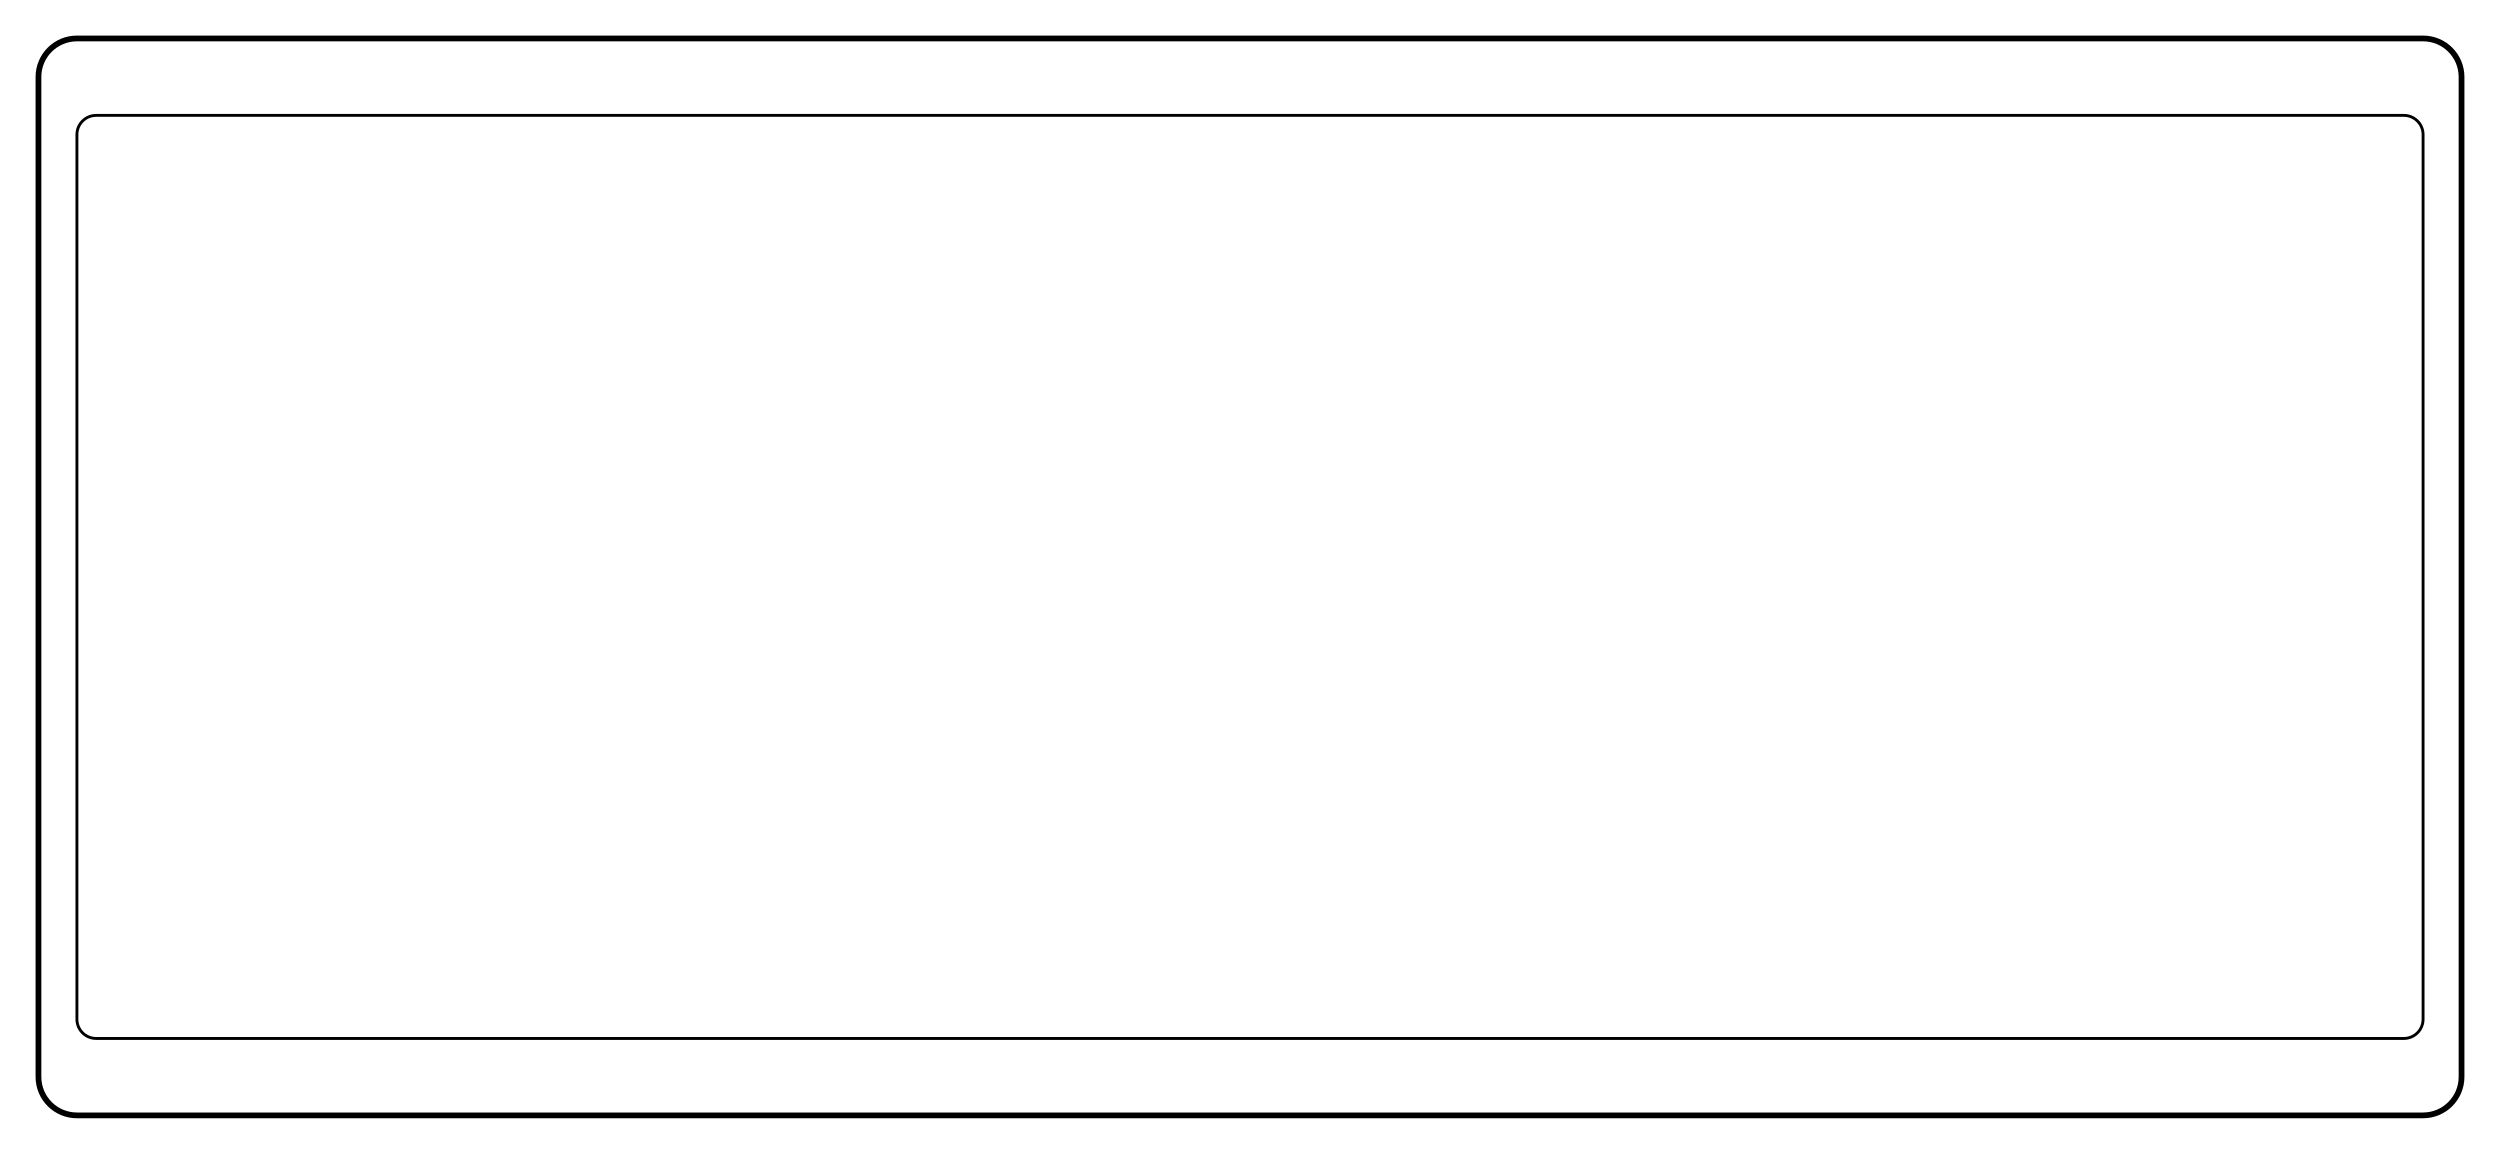
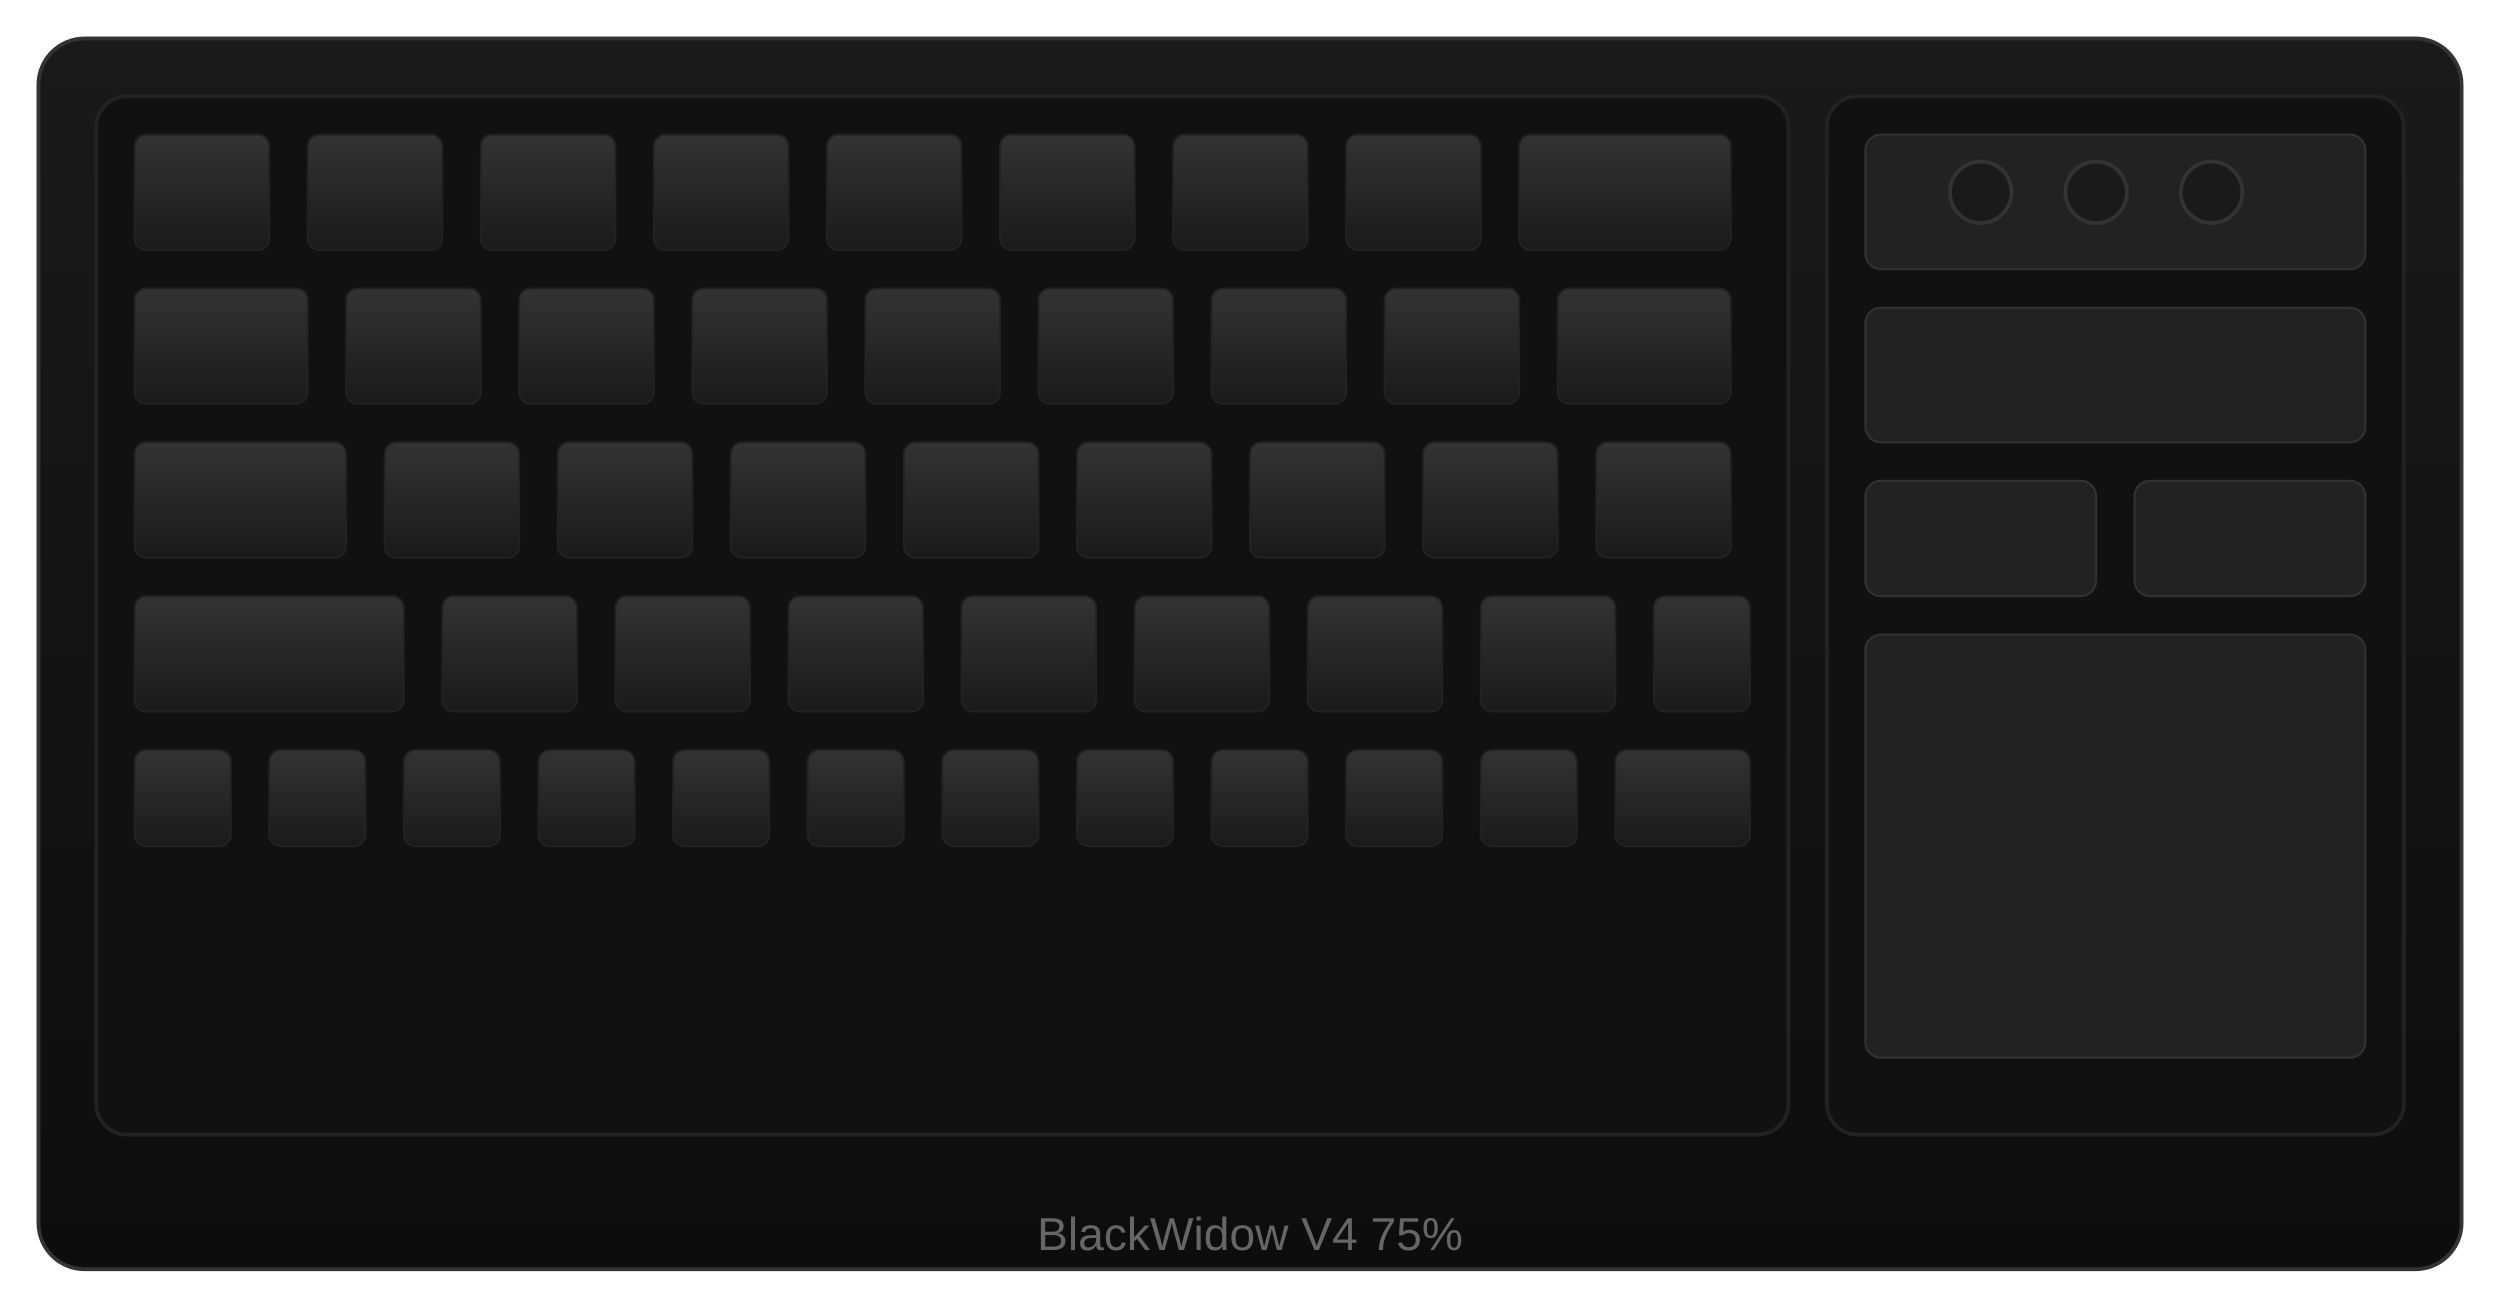
- <svg xmlns="http://www.w3.org/2000/svg" viewBox="0 0 650 300" fill="none" stroke="currentColor">
-   <rect x="10" y="10" width="630" height="280" rx="10" stroke-width="1.5" />
-   <rect x="20" y="30" width="610" height="240" rx="5" stroke-width="0.75" />
+ <svg xmlns="http://www.w3.org/2000/svg" viewBox="0 0 650 340">
+   <defs>
+     <linearGradient id="bw75-body" x1="0%" y1="0%" x2="0%" y2="100%">
+       <stop offset="0%" style="stop-color:#1a1a1a" />
+       <stop offset="100%" style="stop-color:#0d0d0d" />
+     </linearGradient>
+     <linearGradient id="key-cap" x1="0%" y1="0%" x2="0%" y2="100%">
+       <stop offset="0%" style="stop-color:#333" />
+       <stop offset="100%" style="stop-color:#1a1a1a" />
+     </linearGradient>
+   </defs>
+   <rect x="10" y="10" width="630" height="320" rx="12" fill="url(#bw75-body)" stroke="#333" stroke-width="1" />
+   <rect x="25" y="25" width="440" height="270" rx="8" fill="#111" stroke="#222" stroke-width="1" />
+   <g fill="url(#key-cap)" stroke="#222" stroke-width="0.5">
+     <rect x="35" y="35" width="35" height="30" rx="3" />
+     <rect x="80" y="35" width="35" height="30" rx="3" />
+     <rect x="125" y="35" width="35" height="30" rx="3" />
+     <rect x="170" y="35" width="35" height="30" rx="3" />
+     <rect x="215" y="35" width="35" height="30" rx="3" />
+     <rect x="260" y="35" width="35" height="30" rx="3" />
+     <rect x="305" y="35" width="35" height="30" rx="3" />
+     <rect x="350" y="35" width="35" height="30" rx="3" />
+     <rect x="395" y="35" width="55" height="30" rx="3" />
+     <rect x="35" y="75" width="45" height="30" rx="3" />
+     <rect x="90" y="75" width="35" height="30" rx="3" />
+     <rect x="135" y="75" width="35" height="30" rx="3" />
+     <rect x="180" y="75" width="35" height="30" rx="3" />
+     <rect x="225" y="75" width="35" height="30" rx="3" />
+     <rect x="270" y="75" width="35" height="30" rx="3" />
+     <rect x="315" y="75" width="35" height="30" rx="3" />
+     <rect x="360" y="75" width="35" height="30" rx="3" />
+     <rect x="405" y="75" width="45" height="30" rx="3" />
+     <rect x="35" y="115" width="55" height="30" rx="3" />
+     <rect x="100" y="115" width="35" height="30" rx="3" />
+     <rect x="145" y="115" width="35" height="30" rx="3" />
+     <rect x="190" y="115" width="35" height="30" rx="3" />
+     <rect x="235" y="115" width="35" height="30" rx="3" />
+     <rect x="280" y="115" width="35" height="30" rx="3" />
+     <rect x="325" y="115" width="35" height="30" rx="3" />
+     <rect x="370" y="115" width="35" height="30" rx="3" />
+     <rect x="415" y="115" width="35" height="30" rx="3" />
+     <rect x="35" y="155" width="70" height="30" rx="3" />
+     <rect x="115" y="155" width="35" height="30" rx="3" />
+     <rect x="160" y="155" width="35" height="30" rx="3" />
+     <rect x="205" y="155" width="35" height="30" rx="3" />
+     <rect x="250" y="155" width="35" height="30" rx="3" />
+     <rect x="295" y="155" width="35" height="30" rx="3" />
+     <rect x="340" y="155" width="35" height="30" rx="3" />
+     <rect x="385" y="155" width="35" height="30" rx="3" />
+     <rect x="430" y="155" width="25" height="30" rx="3" />
+     <rect x="35" y="195" width="25" height="25" rx="3" />
+     <rect x="70" y="195" width="25" height="25" rx="3" />
+     <rect x="105" y="195" width="25" height="25" rx="3" />
+     <rect x="140" y="195" width="25" height="25" rx="3" />
+     <rect x="175" y="195" width="25" height="25" rx="3" />
+     <rect x="210" y="195" width="25" height="25" rx="3" />
+     <rect x="245" y="195" width="25" height="25" rx="3" />
+     <rect x="280" y="195" width="25" height="25" rx="3" />
+     <rect x="315" y="195" width="25" height="25" rx="3" />
+     <rect x="350" y="195" width="25" height="25" rx="3" />
+     <rect x="385" y="195" width="25" height="25" rx="3" />
+     <rect x="420" y="195" width="35" height="25" rx="3" />
+   </g>
+   <rect x="475" y="25" width="150" height="270" rx="8" fill="#111" stroke="#222" stroke-width="1" />
+   <rect x="485" y="35" width="130" height="35" rx="4" fill="#222" stroke="#333" stroke-width="0.5" />
+   <rect x="485" y="80" width="130" height="35" rx="4" fill="#222" stroke="#333" stroke-width="0.5" />
+   <rect x="485" y="125" width="60" height="30" rx="4" fill="#222" stroke="#333" stroke-width="0.5" />
+   <rect x="555" y="125" width="60" height="30" rx="4" fill="#222" stroke="#333" stroke-width="0.5" />
+   <rect x="485" y="165" width="130" height="110" rx="4" fill="#222" stroke="#333" stroke-width="0.5" />
+   <circle cx="515" cy="50" r="8" fill="#1a1a1a" stroke="#333" stroke-width="1" />
+   <circle cx="545" cy="50" r="8" fill="#1a1a1a" stroke="#333" stroke-width="1" />
+   <circle cx="575" cy="50" r="8" fill="#1a1a1a" stroke="#333" stroke-width="1" />
+   <text x="325" y="325" text-anchor="middle" font-family="Arial" font-size="12" fill="#666">BlackWidow V4 75%</text>
</svg>
